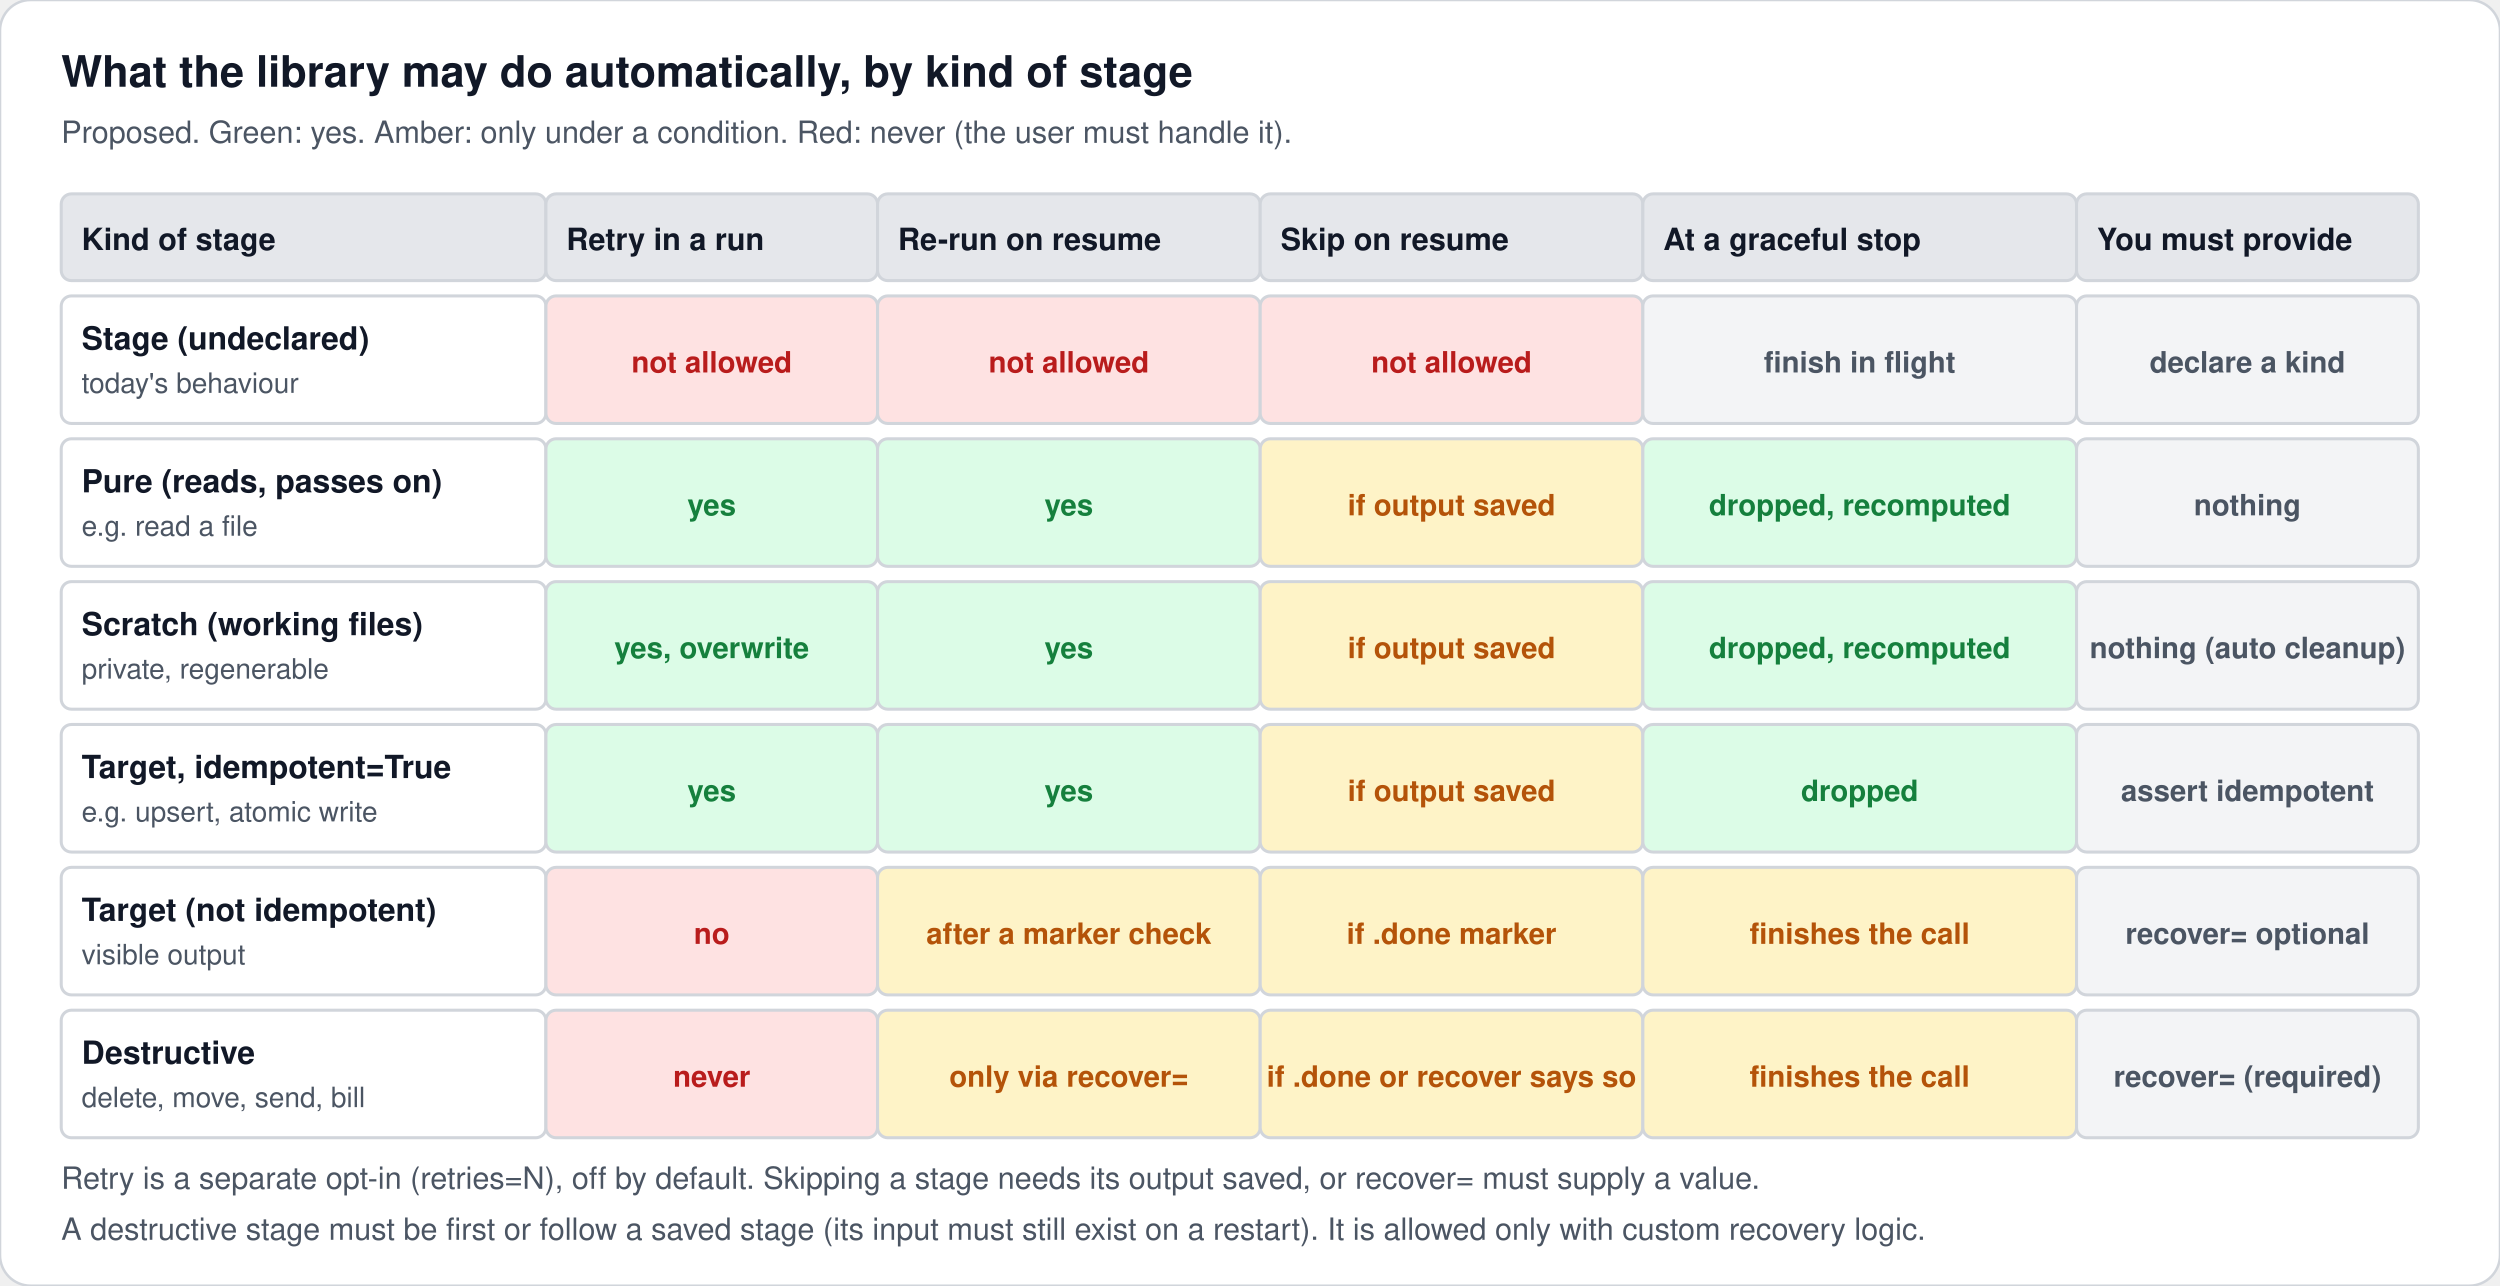
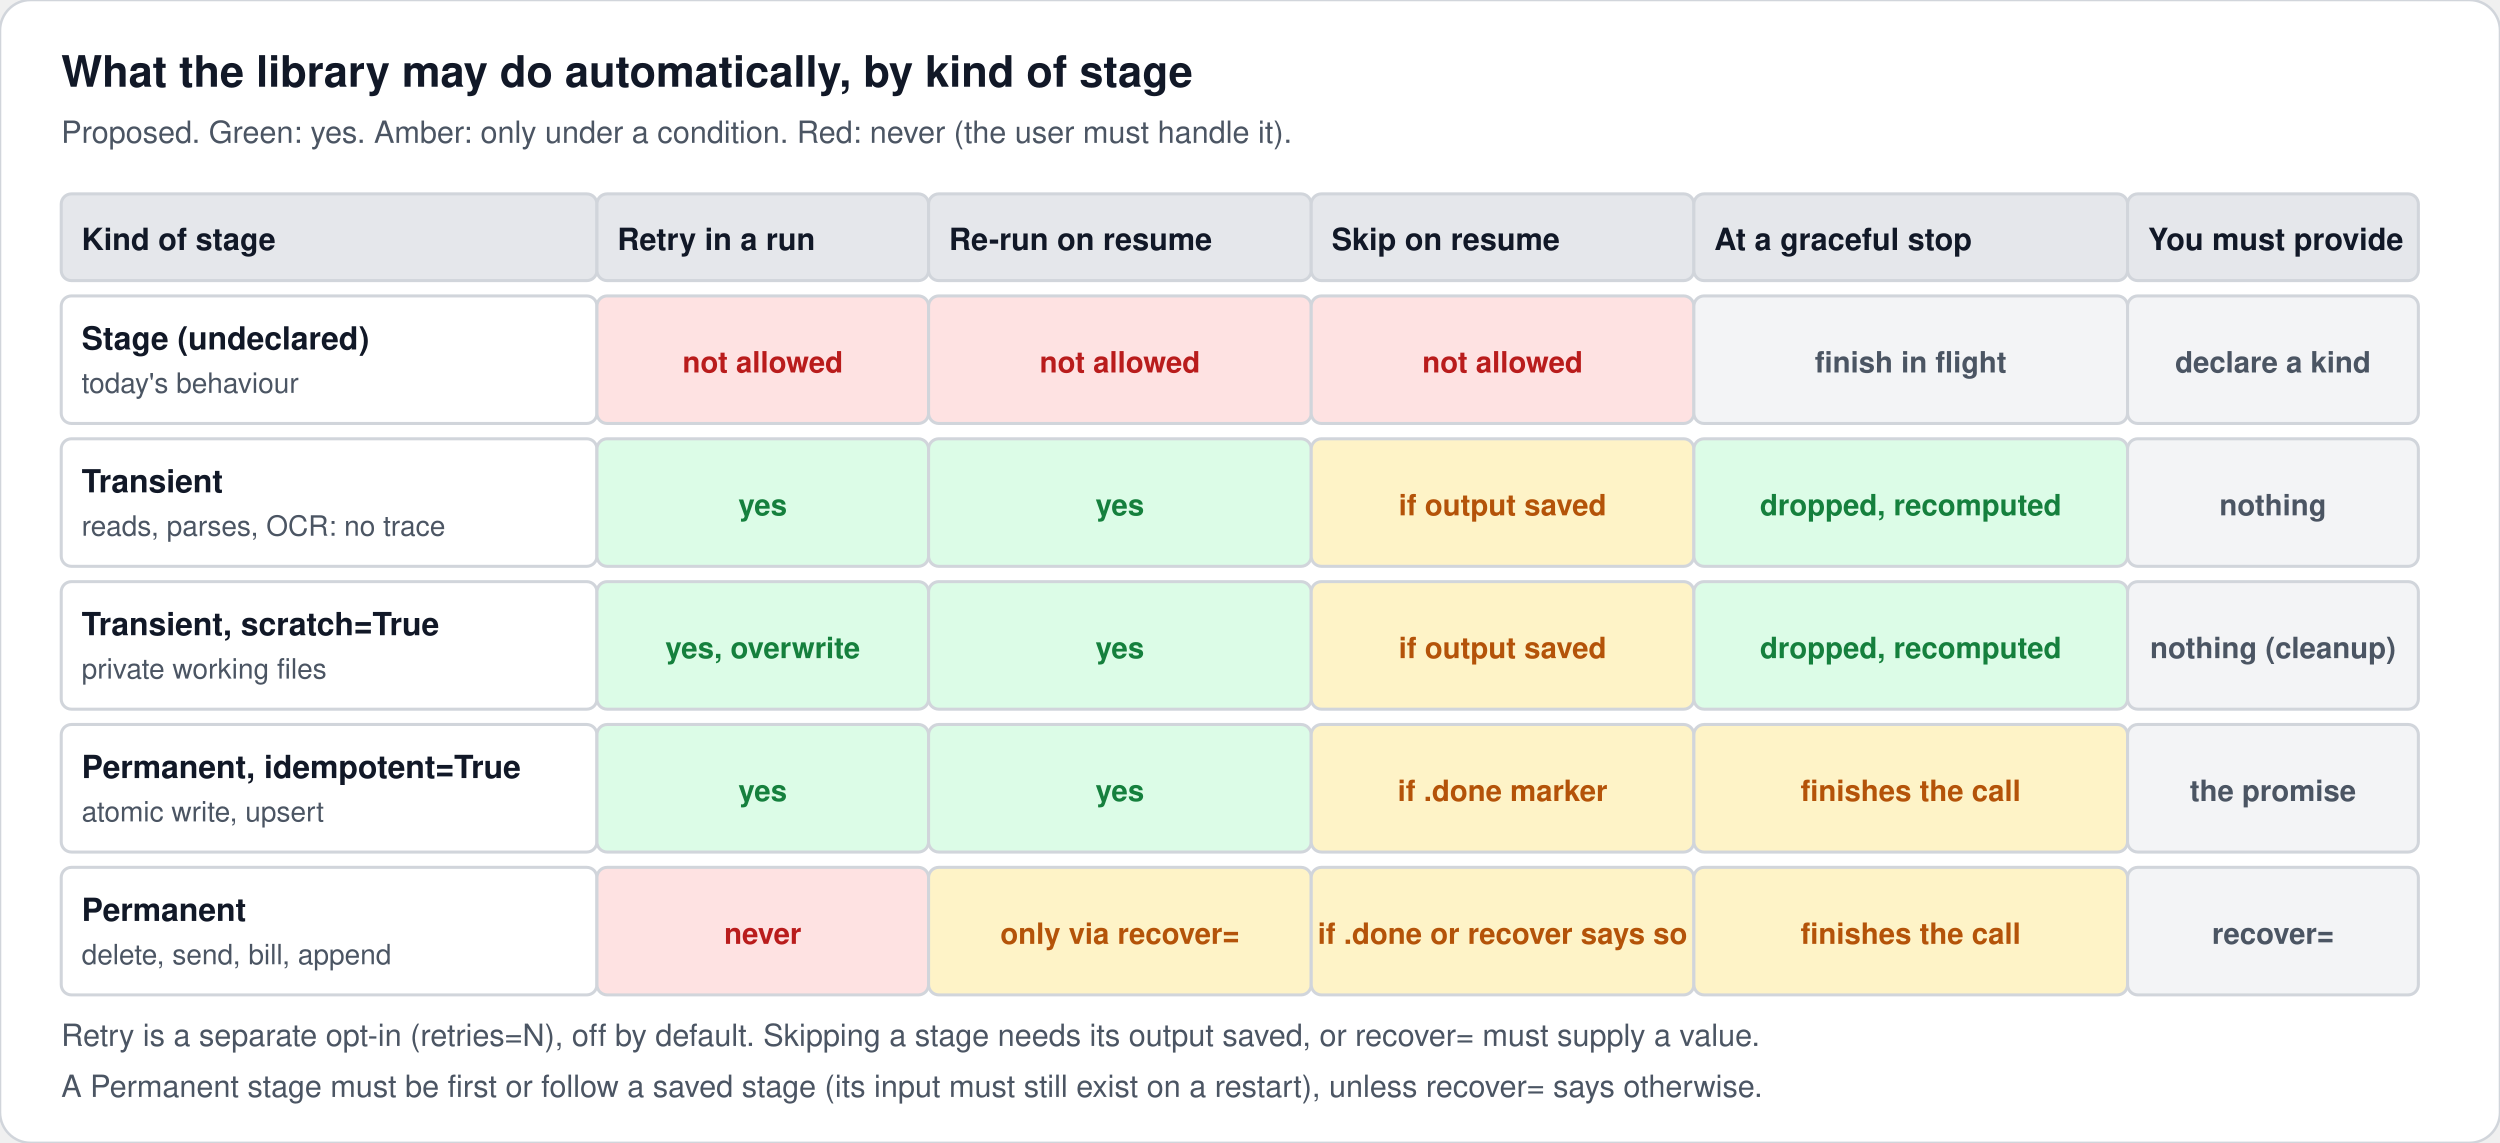
- <svg xmlns="http://www.w3.org/2000/svg" viewBox="0 0 980 504" width="980" height="504" font-family="-apple-system, Segoe UI, Helvetica, Arial, sans-serif" role="img" aria-label="A grid of stage kinds against retry, re-run on resume, skip on resume, behaviour at a stop, and what the user must provide.">
-   <rect width="980" height="504" rx="12" fill="#ffffff" stroke="#d1d5db" />
+ <svg xmlns="http://www.w3.org/2000/svg" viewBox="0 0 980 448" width="980" height="448" font-family="-apple-system, Segoe UI, Helvetica, Arial, sans-serif" role="img" aria-label="A grid of stage kinds against retry, re-run on resume, skip on resume, behaviour at a stop, and what the user must provide.">
+   <rect width="980" height="448" rx="12" fill="#ffffff" stroke="#d1d5db" />
  <text xml:space="preserve" x="24" y="34" font-size="17" font-weight="700" fill="#111827" text-anchor="start">What the library may do automatically, by kind of stage</text>
  <text xml:space="preserve" x="24" y="56" font-size="12" font-weight="400" fill="#4b5563" text-anchor="start">Proposed. Green: yes. Amber: only under a condition. Red: never (the user must handle it).</text>
-   <rect x="24" y="76" width="190" height="34" rx="4" fill="#e5e7eb" stroke="#d1d5db" stroke-width="1.2" />
+   <rect x="24" y="76" width="210" height="34" rx="4" fill="#e5e7eb" stroke="#d1d5db" stroke-width="1.2" />
  <text xml:space="preserve" x="32" y="98" font-size="12" font-weight="700" fill="#111827" text-anchor="start">Kind of stage</text>
-   <rect x="214" y="76" width="130" height="34" rx="4" fill="#e5e7eb" stroke="#d1d5db" stroke-width="1.2" />
-   <text xml:space="preserve" x="222" y="98" font-size="12" font-weight="700" fill="#111827" text-anchor="start">Retry in a run</text>
-   <rect x="344" y="76" width="150" height="34" rx="4" fill="#e5e7eb" stroke="#d1d5db" stroke-width="1.2" />
-   <text xml:space="preserve" x="352" y="98" font-size="12" font-weight="700" fill="#111827" text-anchor="start">Re-run on resume</text>
-   <rect x="494" y="76" width="150" height="34" rx="4" fill="#e5e7eb" stroke="#d1d5db" stroke-width="1.2" />
-   <text xml:space="preserve" x="502" y="98" font-size="12" font-weight="700" fill="#111827" text-anchor="start">Skip on resume</text>
-   <rect x="644" y="76" width="170" height="34" rx="4" fill="#e5e7eb" stroke="#d1d5db" stroke-width="1.2" />
-   <text xml:space="preserve" x="652" y="98" font-size="12" font-weight="700" fill="#111827" text-anchor="start">At a graceful stop</text>
-   <rect x="814" y="76" width="134" height="34" rx="4" fill="#e5e7eb" stroke="#d1d5db" stroke-width="1.2" />
-   <text xml:space="preserve" x="822" y="98" font-size="12" font-weight="700" fill="#111827" text-anchor="start">You must provide</text>
-   <rect x="24" y="116" width="190" height="50" rx="4" fill="#ffffff" stroke="#d1d5db" stroke-width="1.2" />
+   <rect x="234" y="76" width="130" height="34" rx="4" fill="#e5e7eb" stroke="#d1d5db" stroke-width="1.2" />
+   <text xml:space="preserve" x="242" y="98" font-size="12" font-weight="700" fill="#111827" text-anchor="start">Retry in a run</text>
+   <rect x="364" y="76" width="150" height="34" rx="4" fill="#e5e7eb" stroke="#d1d5db" stroke-width="1.2" />
+   <text xml:space="preserve" x="372" y="98" font-size="12" font-weight="700" fill="#111827" text-anchor="start">Re-run on resume</text>
+   <rect x="514" y="76" width="150" height="34" rx="4" fill="#e5e7eb" stroke="#d1d5db" stroke-width="1.2" />
+   <text xml:space="preserve" x="522" y="98" font-size="12" font-weight="700" fill="#111827" text-anchor="start">Skip on resume</text>
+   <rect x="664" y="76" width="170" height="34" rx="4" fill="#e5e7eb" stroke="#d1d5db" stroke-width="1.2" />
+   <text xml:space="preserve" x="672" y="98" font-size="12" font-weight="700" fill="#111827" text-anchor="start">At a graceful stop</text>
+   <rect x="834" y="76" width="114" height="34" rx="4" fill="#e5e7eb" stroke="#d1d5db" stroke-width="1.2" />
+   <text xml:space="preserve" x="842" y="98" font-size="12" font-weight="700" fill="#111827" text-anchor="start">You must provide</text>
+   <rect x="24" y="116" width="210" height="50" rx="4" fill="#ffffff" stroke="#d1d5db" stroke-width="1.2" />
  <text xml:space="preserve" x="32" y="137" font-size="12.5" font-weight="700" fill="#111827" text-anchor="start">Stage (undeclared)</text>
  <text xml:space="preserve" x="32" y="154" font-size="11" font-weight="400" fill="#4b5563" text-anchor="start">today's behaviour</text>
-   <rect x="214" y="116" width="130" height="50" rx="4" fill="#fee2e2" stroke="#d1d5db" stroke-width="1.2" />
-   <text xml:space="preserve" x="279.0" y="146" font-size="11.5" font-weight="600" fill="#b91c1c" text-anchor="middle">not allowed</text>
-   <rect x="344" y="116" width="150" height="50" rx="4" fill="#fee2e2" stroke="#d1d5db" stroke-width="1.2" />
-   <text xml:space="preserve" x="419.0" y="146" font-size="11.5" font-weight="600" fill="#b91c1c" text-anchor="middle">not allowed</text>
-   <rect x="494" y="116" width="150" height="50" rx="4" fill="#fee2e2" stroke="#d1d5db" stroke-width="1.2" />
-   <text xml:space="preserve" x="569.0" y="146" font-size="11.5" font-weight="600" fill="#b91c1c" text-anchor="middle">not allowed</text>
-   <rect x="644" y="116" width="170" height="50" rx="4" fill="#f3f4f6" stroke="#d1d5db" stroke-width="1.2" />
-   <text xml:space="preserve" x="729.0" y="146" font-size="11.5" font-weight="600" fill="#4b5563" text-anchor="middle">finish in flight</text>
-   <rect x="814" y="116" width="134" height="50" rx="4" fill="#f3f4f6" stroke="#d1d5db" stroke-width="1.2" />
-   <text xml:space="preserve" x="881.0" y="146" font-size="11.5" font-weight="600" fill="#4b5563" text-anchor="middle">declare a kind</text>
-   <rect x="24" y="172" width="190" height="50" rx="4" fill="#ffffff" stroke="#d1d5db" stroke-width="1.2" />
-   <text xml:space="preserve" x="32" y="193" font-size="12.5" font-weight="700" fill="#111827" text-anchor="start">Pure (reads, passes on)</text>
-   <text xml:space="preserve" x="32" y="210" font-size="11" font-weight="400" fill="#4b5563" text-anchor="start">e.g. read a file</text>
-   <rect x="214" y="172" width="130" height="50" rx="4" fill="#dcfce7" stroke="#d1d5db" stroke-width="1.2" />
-   <text xml:space="preserve" x="279.0" y="202" font-size="11.5" font-weight="600" fill="#15803d" text-anchor="middle">yes</text>
-   <rect x="344" y="172" width="150" height="50" rx="4" fill="#dcfce7" stroke="#d1d5db" stroke-width="1.2" />
-   <text xml:space="preserve" x="419.0" y="202" font-size="11.5" font-weight="600" fill="#15803d" text-anchor="middle">yes</text>
-   <rect x="494" y="172" width="150" height="50" rx="4" fill="#fef3c7" stroke="#d1d5db" stroke-width="1.2" />
-   <text xml:space="preserve" x="569.0" y="202" font-size="11.5" font-weight="600" fill="#b45309" text-anchor="middle">if output saved</text>
-   <rect x="644" y="172" width="170" height="50" rx="4" fill="#dcfce7" stroke="#d1d5db" stroke-width="1.2" />
-   <text xml:space="preserve" x="729.0" y="202" font-size="11.5" font-weight="600" fill="#15803d" text-anchor="middle">dropped, recomputed</text>
-   <rect x="814" y="172" width="134" height="50" rx="4" fill="#f3f4f6" stroke="#d1d5db" stroke-width="1.2" />
-   <text xml:space="preserve" x="881.0" y="202" font-size="11.5" font-weight="600" fill="#4b5563" text-anchor="middle">nothing</text>
-   <rect x="24" y="228" width="190" height="50" rx="4" fill="#ffffff" stroke="#d1d5db" stroke-width="1.2" />
-   <text xml:space="preserve" x="32" y="249" font-size="12.5" font-weight="700" fill="#111827" text-anchor="start">Scratch (working files)</text>
-   <text xml:space="preserve" x="32" y="266" font-size="11" font-weight="400" fill="#4b5563" text-anchor="start">private, regenerable</text>
-   <rect x="214" y="228" width="130" height="50" rx="4" fill="#dcfce7" stroke="#d1d5db" stroke-width="1.2" />
-   <text xml:space="preserve" x="279.0" y="258" font-size="11.5" font-weight="600" fill="#15803d" text-anchor="middle">yes, overwrite</text>
-   <rect x="344" y="228" width="150" height="50" rx="4" fill="#dcfce7" stroke="#d1d5db" stroke-width="1.2" />
-   <text xml:space="preserve" x="419.0" y="258" font-size="11.5" font-weight="600" fill="#15803d" text-anchor="middle">yes</text>
-   <rect x="494" y="228" width="150" height="50" rx="4" fill="#fef3c7" stroke="#d1d5db" stroke-width="1.2" />
-   <text xml:space="preserve" x="569.0" y="258" font-size="11.5" font-weight="600" fill="#b45309" text-anchor="middle">if output saved</text>
-   <rect x="644" y="228" width="170" height="50" rx="4" fill="#dcfce7" stroke="#d1d5db" stroke-width="1.2" />
-   <text xml:space="preserve" x="729.0" y="258" font-size="11.5" font-weight="600" fill="#15803d" text-anchor="middle">dropped, recomputed</text>
-   <rect x="814" y="228" width="134" height="50" rx="4" fill="#f3f4f6" stroke="#d1d5db" stroke-width="1.2" />
-   <text xml:space="preserve" x="881.0" y="258" font-size="11.5" font-weight="600" fill="#4b5563" text-anchor="middle">nothing (auto cleanup)</text>
-   <rect x="24" y="284" width="190" height="50" rx="4" fill="#ffffff" stroke="#d1d5db" stroke-width="1.2" />
-   <text xml:space="preserve" x="32" y="305" font-size="12.5" font-weight="700" fill="#111827" text-anchor="start">Target, idempotent=True</text>
-   <text xml:space="preserve" x="32" y="322" font-size="11" font-weight="400" fill="#4b5563" text-anchor="start">e.g. upsert, atomic write</text>
-   <rect x="214" y="284" width="130" height="50" rx="4" fill="#dcfce7" stroke="#d1d5db" stroke-width="1.2" />
-   <text xml:space="preserve" x="279.0" y="314" font-size="11.5" font-weight="600" fill="#15803d" text-anchor="middle">yes</text>
-   <rect x="344" y="284" width="150" height="50" rx="4" fill="#dcfce7" stroke="#d1d5db" stroke-width="1.2" />
-   <text xml:space="preserve" x="419.0" y="314" font-size="11.5" font-weight="600" fill="#15803d" text-anchor="middle">yes</text>
-   <rect x="494" y="284" width="150" height="50" rx="4" fill="#fef3c7" stroke="#d1d5db" stroke-width="1.2" />
-   <text xml:space="preserve" x="569.0" y="314" font-size="11.5" font-weight="600" fill="#b45309" text-anchor="middle">if output saved</text>
-   <rect x="644" y="284" width="170" height="50" rx="4" fill="#dcfce7" stroke="#d1d5db" stroke-width="1.2" />
-   <text xml:space="preserve" x="729.0" y="314" font-size="11.5" font-weight="600" fill="#15803d" text-anchor="middle">dropped</text>
-   <rect x="814" y="284" width="134" height="50" rx="4" fill="#f3f4f6" stroke="#d1d5db" stroke-width="1.2" />
-   <text xml:space="preserve" x="881.0" y="314" font-size="11.5" font-weight="600" fill="#4b5563" text-anchor="middle">assert idempotent</text>
-   <rect x="24" y="340" width="190" height="50" rx="4" fill="#ffffff" stroke="#d1d5db" stroke-width="1.2" />
-   <text xml:space="preserve" x="32" y="361" font-size="12.5" font-weight="700" fill="#111827" text-anchor="start">Target (not idempotent)</text>
-   <text xml:space="preserve" x="32" y="378" font-size="11" font-weight="400" fill="#4b5563" text-anchor="start">visible output</text>
-   <rect x="214" y="340" width="130" height="50" rx="4" fill="#fee2e2" stroke="#d1d5db" stroke-width="1.2" />
-   <text xml:space="preserve" x="279.0" y="370" font-size="11.5" font-weight="600" fill="#b91c1c" text-anchor="middle">no</text>
-   <rect x="344" y="340" width="150" height="50" rx="4" fill="#fef3c7" stroke="#d1d5db" stroke-width="1.2" />
-   <text xml:space="preserve" x="419.0" y="370" font-size="11.5" font-weight="600" fill="#b45309" text-anchor="middle">after a marker check</text>
-   <rect x="494" y="340" width="150" height="50" rx="4" fill="#fef3c7" stroke="#d1d5db" stroke-width="1.2" />
-   <text xml:space="preserve" x="569.0" y="370" font-size="11.5" font-weight="600" fill="#b45309" text-anchor="middle">if .done marker</text>
-   <rect x="644" y="340" width="170" height="50" rx="4" fill="#fef3c7" stroke="#d1d5db" stroke-width="1.2" />
-   <text xml:space="preserve" x="729.0" y="370" font-size="11.5" font-weight="600" fill="#b45309" text-anchor="middle">finishes the call</text>
-   <rect x="814" y="340" width="134" height="50" rx="4" fill="#f3f4f6" stroke="#d1d5db" stroke-width="1.2" />
-   <text xml:space="preserve" x="881.0" y="370" font-size="11.5" font-weight="600" fill="#4b5563" text-anchor="middle">recover= optional</text>
-   <rect x="24" y="396" width="190" height="50" rx="4" fill="#ffffff" stroke="#d1d5db" stroke-width="1.2" />
-   <text xml:space="preserve" x="32" y="417" font-size="12.5" font-weight="700" fill="#111827" text-anchor="start">Destructive</text>
-   <text xml:space="preserve" x="32" y="434" font-size="11" font-weight="400" fill="#4b5563" text-anchor="start">delete, move, send, bill</text>
-   <rect x="214" y="396" width="130" height="50" rx="4" fill="#fee2e2" stroke="#d1d5db" stroke-width="1.2" />
-   <text xml:space="preserve" x="279.0" y="426" font-size="11.5" font-weight="600" fill="#b91c1c" text-anchor="middle">never</text>
-   <rect x="344" y="396" width="150" height="50" rx="4" fill="#fef3c7" stroke="#d1d5db" stroke-width="1.2" />
-   <text xml:space="preserve" x="419.0" y="426" font-size="11.5" font-weight="600" fill="#b45309" text-anchor="middle">only via recover=</text>
-   <rect x="494" y="396" width="150" height="50" rx="4" fill="#fef3c7" stroke="#d1d5db" stroke-width="1.2" />
-   <text xml:space="preserve" x="569.0" y="426" font-size="11.5" font-weight="600" fill="#b45309" text-anchor="middle">if .done or recover says so</text>
-   <rect x="644" y="396" width="170" height="50" rx="4" fill="#fef3c7" stroke="#d1d5db" stroke-width="1.2" />
-   <text xml:space="preserve" x="729.0" y="426" font-size="11.5" font-weight="600" fill="#b45309" text-anchor="middle">finishes the call</text>
-   <rect x="814" y="396" width="134" height="50" rx="4" fill="#f3f4f6" stroke="#d1d5db" stroke-width="1.2" />
-   <text xml:space="preserve" x="881.0" y="426" font-size="11.5" font-weight="600" fill="#4b5563" text-anchor="middle">recover= (required)</text>
-   <text xml:space="preserve" x="24" y="466" font-size="12" font-weight="400" fill="#4b5563" text-anchor="start">Retry is a separate opt-in (retries=N), off by default. Skipping a stage needs its output saved, or recover= must supply a value.</text>
-   <text xml:space="preserve" x="24" y="486" font-size="12" font-weight="400" fill="#4b5563" text-anchor="start">A destructive stage must be first or follow a saved stage (its input must still exist on a restart). It is allowed only with custom recovery logic.</text>
+   <rect x="234" y="116" width="130" height="50" rx="4" fill="#fee2e2" stroke="#d1d5db" stroke-width="1.2" />
+   <text xml:space="preserve" x="299.0" y="146" font-size="11.5" font-weight="600" fill="#b91c1c" text-anchor="middle">not allowed</text>
+   <rect x="364" y="116" width="150" height="50" rx="4" fill="#fee2e2" stroke="#d1d5db" stroke-width="1.2" />
+   <text xml:space="preserve" x="439.0" y="146" font-size="11.5" font-weight="600" fill="#b91c1c" text-anchor="middle">not allowed</text>
+   <rect x="514" y="116" width="150" height="50" rx="4" fill="#fee2e2" stroke="#d1d5db" stroke-width="1.2" />
+   <text xml:space="preserve" x="589.0" y="146" font-size="11.5" font-weight="600" fill="#b91c1c" text-anchor="middle">not allowed</text>
+   <rect x="664" y="116" width="170" height="50" rx="4" fill="#f3f4f6" stroke="#d1d5db" stroke-width="1.2" />
+   <text xml:space="preserve" x="749.0" y="146" font-size="11.5" font-weight="600" fill="#4b5563" text-anchor="middle">finish in flight</text>
+   <rect x="834" y="116" width="114" height="50" rx="4" fill="#f3f4f6" stroke="#d1d5db" stroke-width="1.2" />
+   <text xml:space="preserve" x="891.0" y="146" font-size="11.5" font-weight="600" fill="#4b5563" text-anchor="middle">declare a kind</text>
+   <rect x="24" y="172" width="210" height="50" rx="4" fill="#ffffff" stroke="#d1d5db" stroke-width="1.2" />
+   <text xml:space="preserve" x="32" y="193" font-size="12.5" font-weight="700" fill="#111827" text-anchor="start">Transient</text>
+   <text xml:space="preserve" x="32" y="210" font-size="11" font-weight="400" fill="#4b5563" text-anchor="start">reads, parses, OCR: no trace</text>
+   <rect x="234" y="172" width="130" height="50" rx="4" fill="#dcfce7" stroke="#d1d5db" stroke-width="1.2" />
+   <text xml:space="preserve" x="299.0" y="202" font-size="11.5" font-weight="600" fill="#15803d" text-anchor="middle">yes</text>
+   <rect x="364" y="172" width="150" height="50" rx="4" fill="#dcfce7" stroke="#d1d5db" stroke-width="1.2" />
+   <text xml:space="preserve" x="439.0" y="202" font-size="11.5" font-weight="600" fill="#15803d" text-anchor="middle">yes</text>
+   <rect x="514" y="172" width="150" height="50" rx="4" fill="#fef3c7" stroke="#d1d5db" stroke-width="1.2" />
+   <text xml:space="preserve" x="589.0" y="202" font-size="11.5" font-weight="600" fill="#b45309" text-anchor="middle">if output saved</text>
+   <rect x="664" y="172" width="170" height="50" rx="4" fill="#dcfce7" stroke="#d1d5db" stroke-width="1.2" />
+   <text xml:space="preserve" x="749.0" y="202" font-size="11.5" font-weight="600" fill="#15803d" text-anchor="middle">dropped, recomputed</text>
+   <rect x="834" y="172" width="114" height="50" rx="4" fill="#f3f4f6" stroke="#d1d5db" stroke-width="1.2" />
+   <text xml:space="preserve" x="891.0" y="202" font-size="11.5" font-weight="600" fill="#4b5563" text-anchor="middle">nothing</text>
+   <rect x="24" y="228" width="210" height="50" rx="4" fill="#ffffff" stroke="#d1d5db" stroke-width="1.2" />
+   <text xml:space="preserve" x="32" y="249" font-size="12.5" font-weight="700" fill="#111827" text-anchor="start">Transient, scratch=True</text>
+   <text xml:space="preserve" x="32" y="266" font-size="11" font-weight="400" fill="#4b5563" text-anchor="start">private working files</text>
+   <rect x="234" y="228" width="130" height="50" rx="4" fill="#dcfce7" stroke="#d1d5db" stroke-width="1.2" />
+   <text xml:space="preserve" x="299.0" y="258" font-size="11.5" font-weight="600" fill="#15803d" text-anchor="middle">yes, overwrite</text>
+   <rect x="364" y="228" width="150" height="50" rx="4" fill="#dcfce7" stroke="#d1d5db" stroke-width="1.2" />
+   <text xml:space="preserve" x="439.0" y="258" font-size="11.5" font-weight="600" fill="#15803d" text-anchor="middle">yes</text>
+   <rect x="514" y="228" width="150" height="50" rx="4" fill="#fef3c7" stroke="#d1d5db" stroke-width="1.2" />
+   <text xml:space="preserve" x="589.0" y="258" font-size="11.5" font-weight="600" fill="#b45309" text-anchor="middle">if output saved</text>
+   <rect x="664" y="228" width="170" height="50" rx="4" fill="#dcfce7" stroke="#d1d5db" stroke-width="1.2" />
+   <text xml:space="preserve" x="749.0" y="258" font-size="11.5" font-weight="600" fill="#15803d" text-anchor="middle">dropped, recomputed</text>
+   <rect x="834" y="228" width="114" height="50" rx="4" fill="#f3f4f6" stroke="#d1d5db" stroke-width="1.2" />
+   <text xml:space="preserve" x="891.0" y="258" font-size="11.5" font-weight="600" fill="#4b5563" text-anchor="middle">nothing (cleanup)</text>
+   <rect x="24" y="284" width="210" height="50" rx="4" fill="#ffffff" stroke="#d1d5db" stroke-width="1.2" />
+   <text xml:space="preserve" x="32" y="305" font-size="12.5" font-weight="700" fill="#111827" text-anchor="start">Permanent, idempotent=True</text>
+   <text xml:space="preserve" x="32" y="322" font-size="11" font-weight="400" fill="#4b5563" text-anchor="start">atomic write, upsert</text>
+   <rect x="234" y="284" width="130" height="50" rx="4" fill="#dcfce7" stroke="#d1d5db" stroke-width="1.2" />
+   <text xml:space="preserve" x="299.0" y="314" font-size="11.5" font-weight="600" fill="#15803d" text-anchor="middle">yes</text>
+   <rect x="364" y="284" width="150" height="50" rx="4" fill="#dcfce7" stroke="#d1d5db" stroke-width="1.2" />
+   <text xml:space="preserve" x="439.0" y="314" font-size="11.5" font-weight="600" fill="#15803d" text-anchor="middle">yes</text>
+   <rect x="514" y="284" width="150" height="50" rx="4" fill="#fef3c7" stroke="#d1d5db" stroke-width="1.2" />
+   <text xml:space="preserve" x="589.0" y="314" font-size="11.5" font-weight="600" fill="#b45309" text-anchor="middle">if .done marker</text>
+   <rect x="664" y="284" width="170" height="50" rx="4" fill="#fef3c7" stroke="#d1d5db" stroke-width="1.2" />
+   <text xml:space="preserve" x="749.0" y="314" font-size="11.5" font-weight="600" fill="#b45309" text-anchor="middle">finishes the call</text>
+   <rect x="834" y="284" width="114" height="50" rx="4" fill="#f3f4f6" stroke="#d1d5db" stroke-width="1.2" />
+   <text xml:space="preserve" x="891.0" y="314" font-size="11.5" font-weight="600" fill="#4b5563" text-anchor="middle">the promise</text>
+   <rect x="24" y="340" width="210" height="50" rx="4" fill="#ffffff" stroke="#d1d5db" stroke-width="1.2" />
+   <text xml:space="preserve" x="32" y="361" font-size="12.5" font-weight="700" fill="#111827" text-anchor="start">Permanent</text>
+   <text xml:space="preserve" x="32" y="378" font-size="11" font-weight="400" fill="#4b5563" text-anchor="start">delete, send, bill, append</text>
+   <rect x="234" y="340" width="130" height="50" rx="4" fill="#fee2e2" stroke="#d1d5db" stroke-width="1.2" />
+   <text xml:space="preserve" x="299.0" y="370" font-size="11.5" font-weight="600" fill="#b91c1c" text-anchor="middle">never</text>
+   <rect x="364" y="340" width="150" height="50" rx="4" fill="#fef3c7" stroke="#d1d5db" stroke-width="1.2" />
+   <text xml:space="preserve" x="439.0" y="370" font-size="11.5" font-weight="600" fill="#b45309" text-anchor="middle">only via recover=</text>
+   <rect x="514" y="340" width="150" height="50" rx="4" fill="#fef3c7" stroke="#d1d5db" stroke-width="1.2" />
+   <text xml:space="preserve" x="589.0" y="370" font-size="11.5" font-weight="600" fill="#b45309" text-anchor="middle">if .done or recover says so</text>
+   <rect x="664" y="340" width="170" height="50" rx="4" fill="#fef3c7" stroke="#d1d5db" stroke-width="1.2" />
+   <text xml:space="preserve" x="749.0" y="370" font-size="11.5" font-weight="600" fill="#b45309" text-anchor="middle">finishes the call</text>
+   <rect x="834" y="340" width="114" height="50" rx="4" fill="#f3f4f6" stroke="#d1d5db" stroke-width="1.2" />
+   <text xml:space="preserve" x="891.0" y="370" font-size="11.5" font-weight="600" fill="#4b5563" text-anchor="middle">recover=</text>
+   <text xml:space="preserve" x="24" y="410" font-size="12" font-weight="400" fill="#4b5563" text-anchor="start">Retry is a separate opt-in (retries=N), off by default. Skipping a stage needs its output saved, or recover= must supply a value.</text>
+   <text xml:space="preserve" x="24" y="430" font-size="12" font-weight="400" fill="#4b5563" text-anchor="start">A Permanent stage must be first or follow a saved stage (its input must still exist on a restart), unless recover= says otherwise.</text>
</svg>
